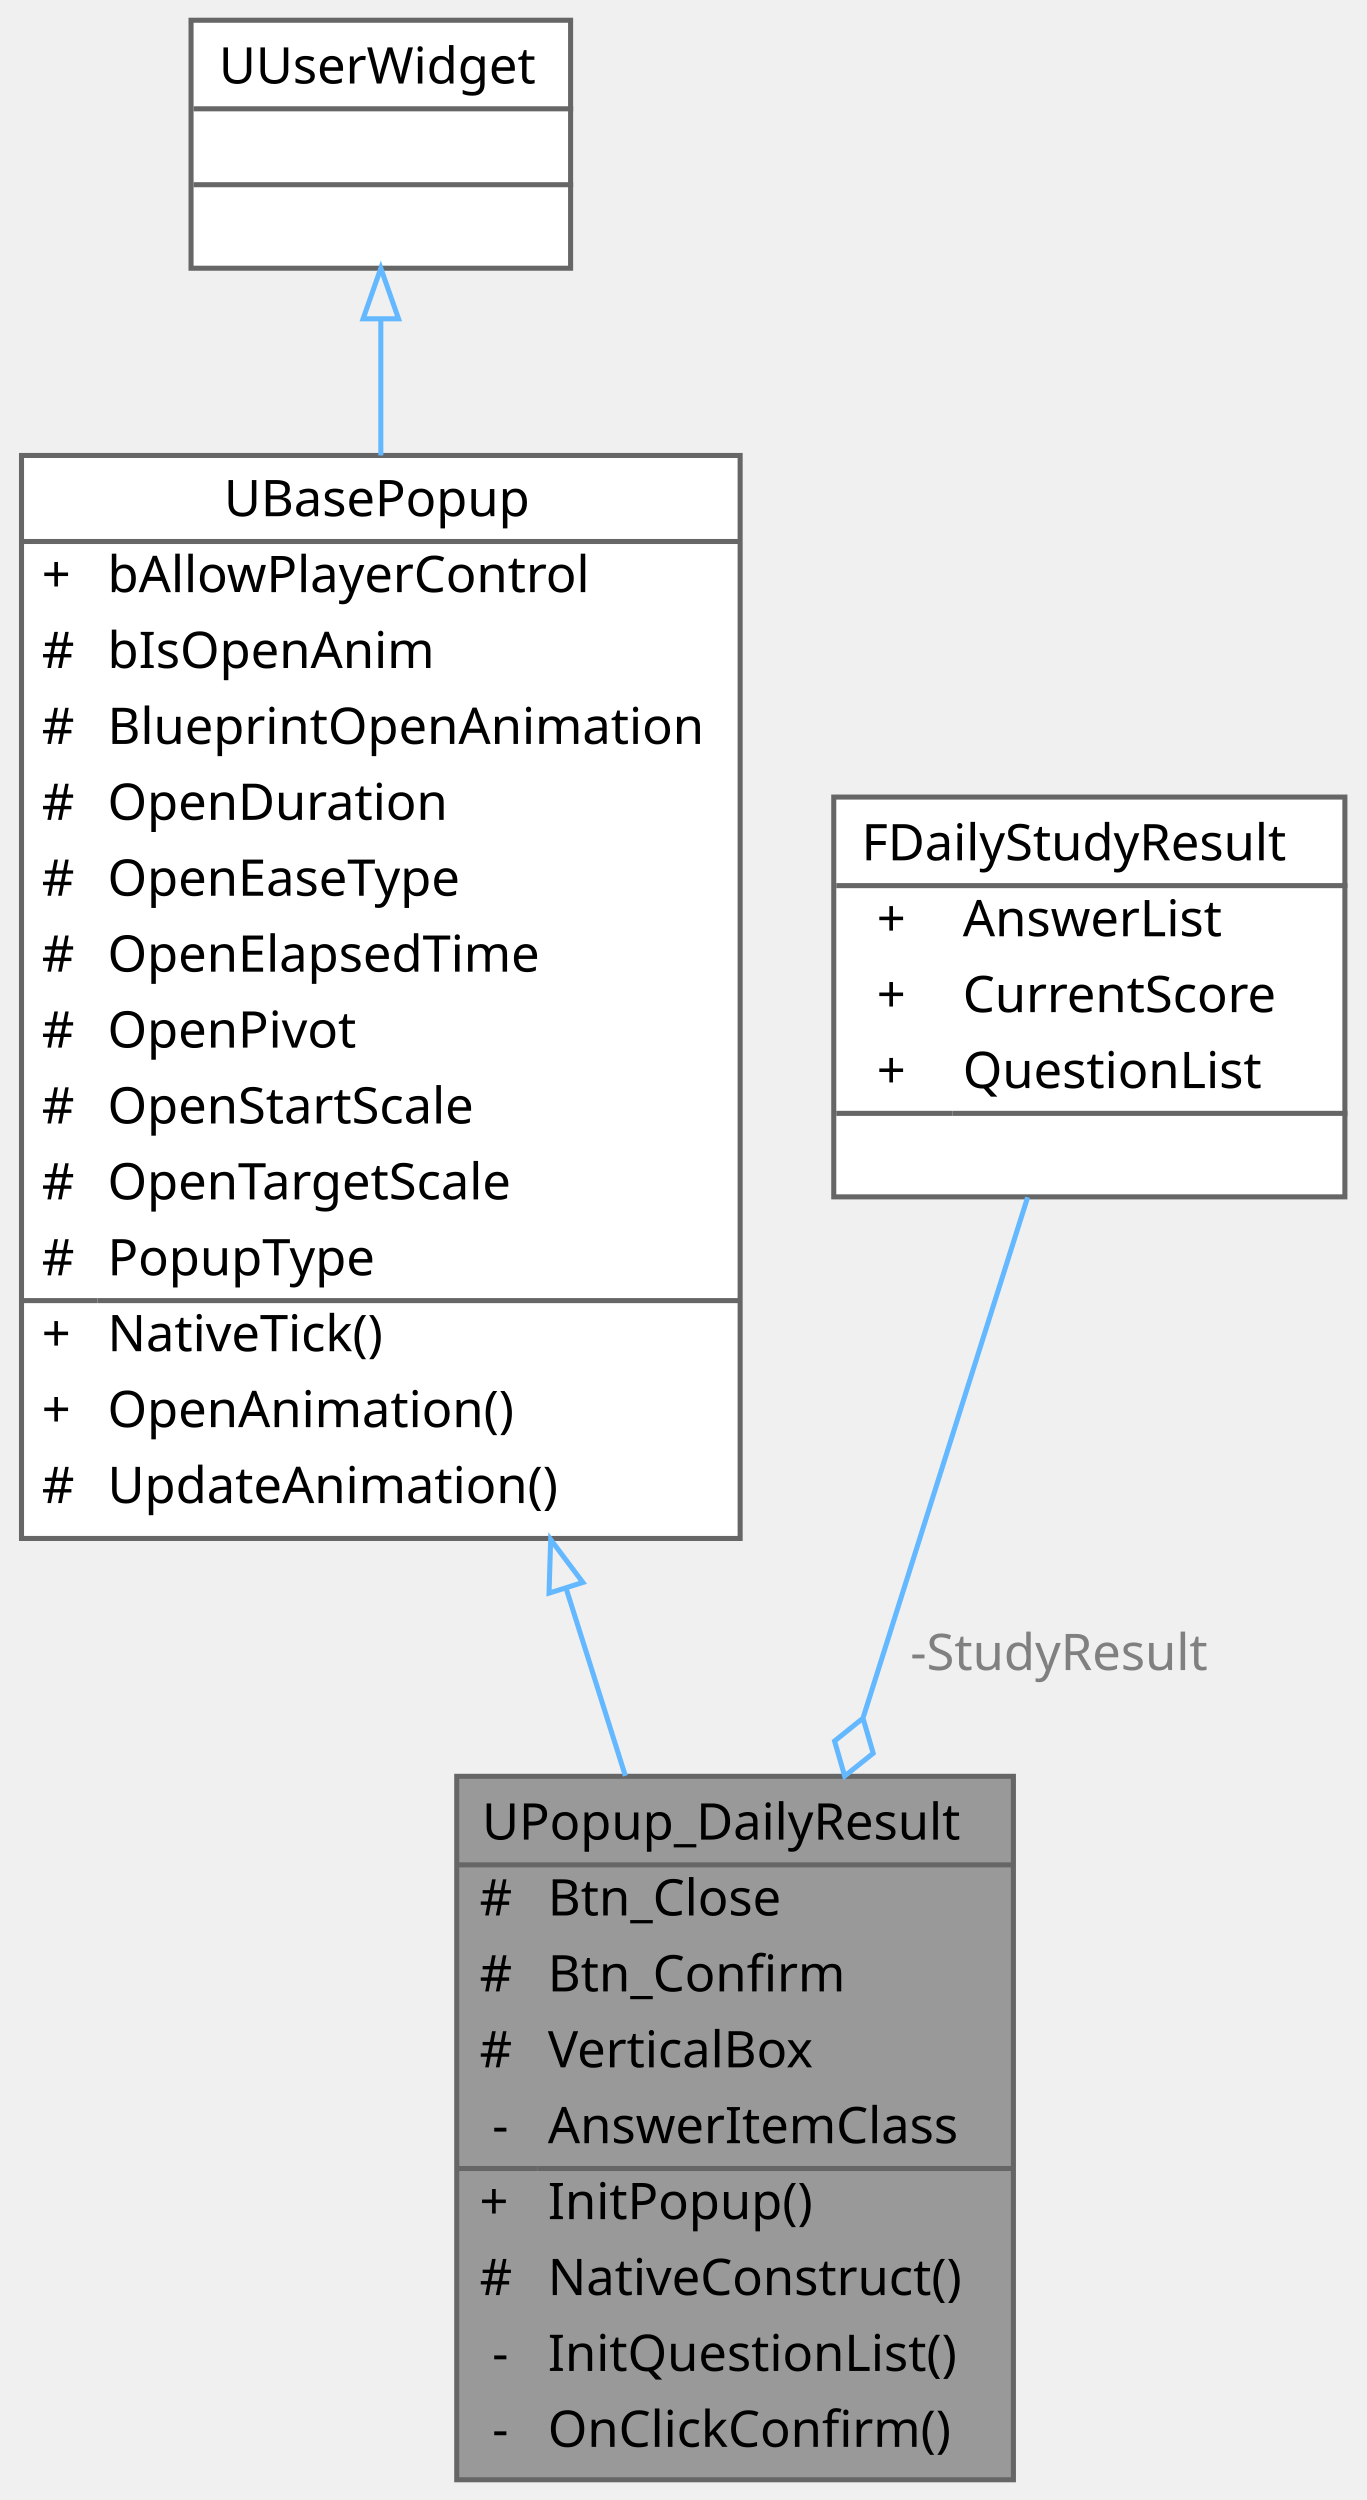
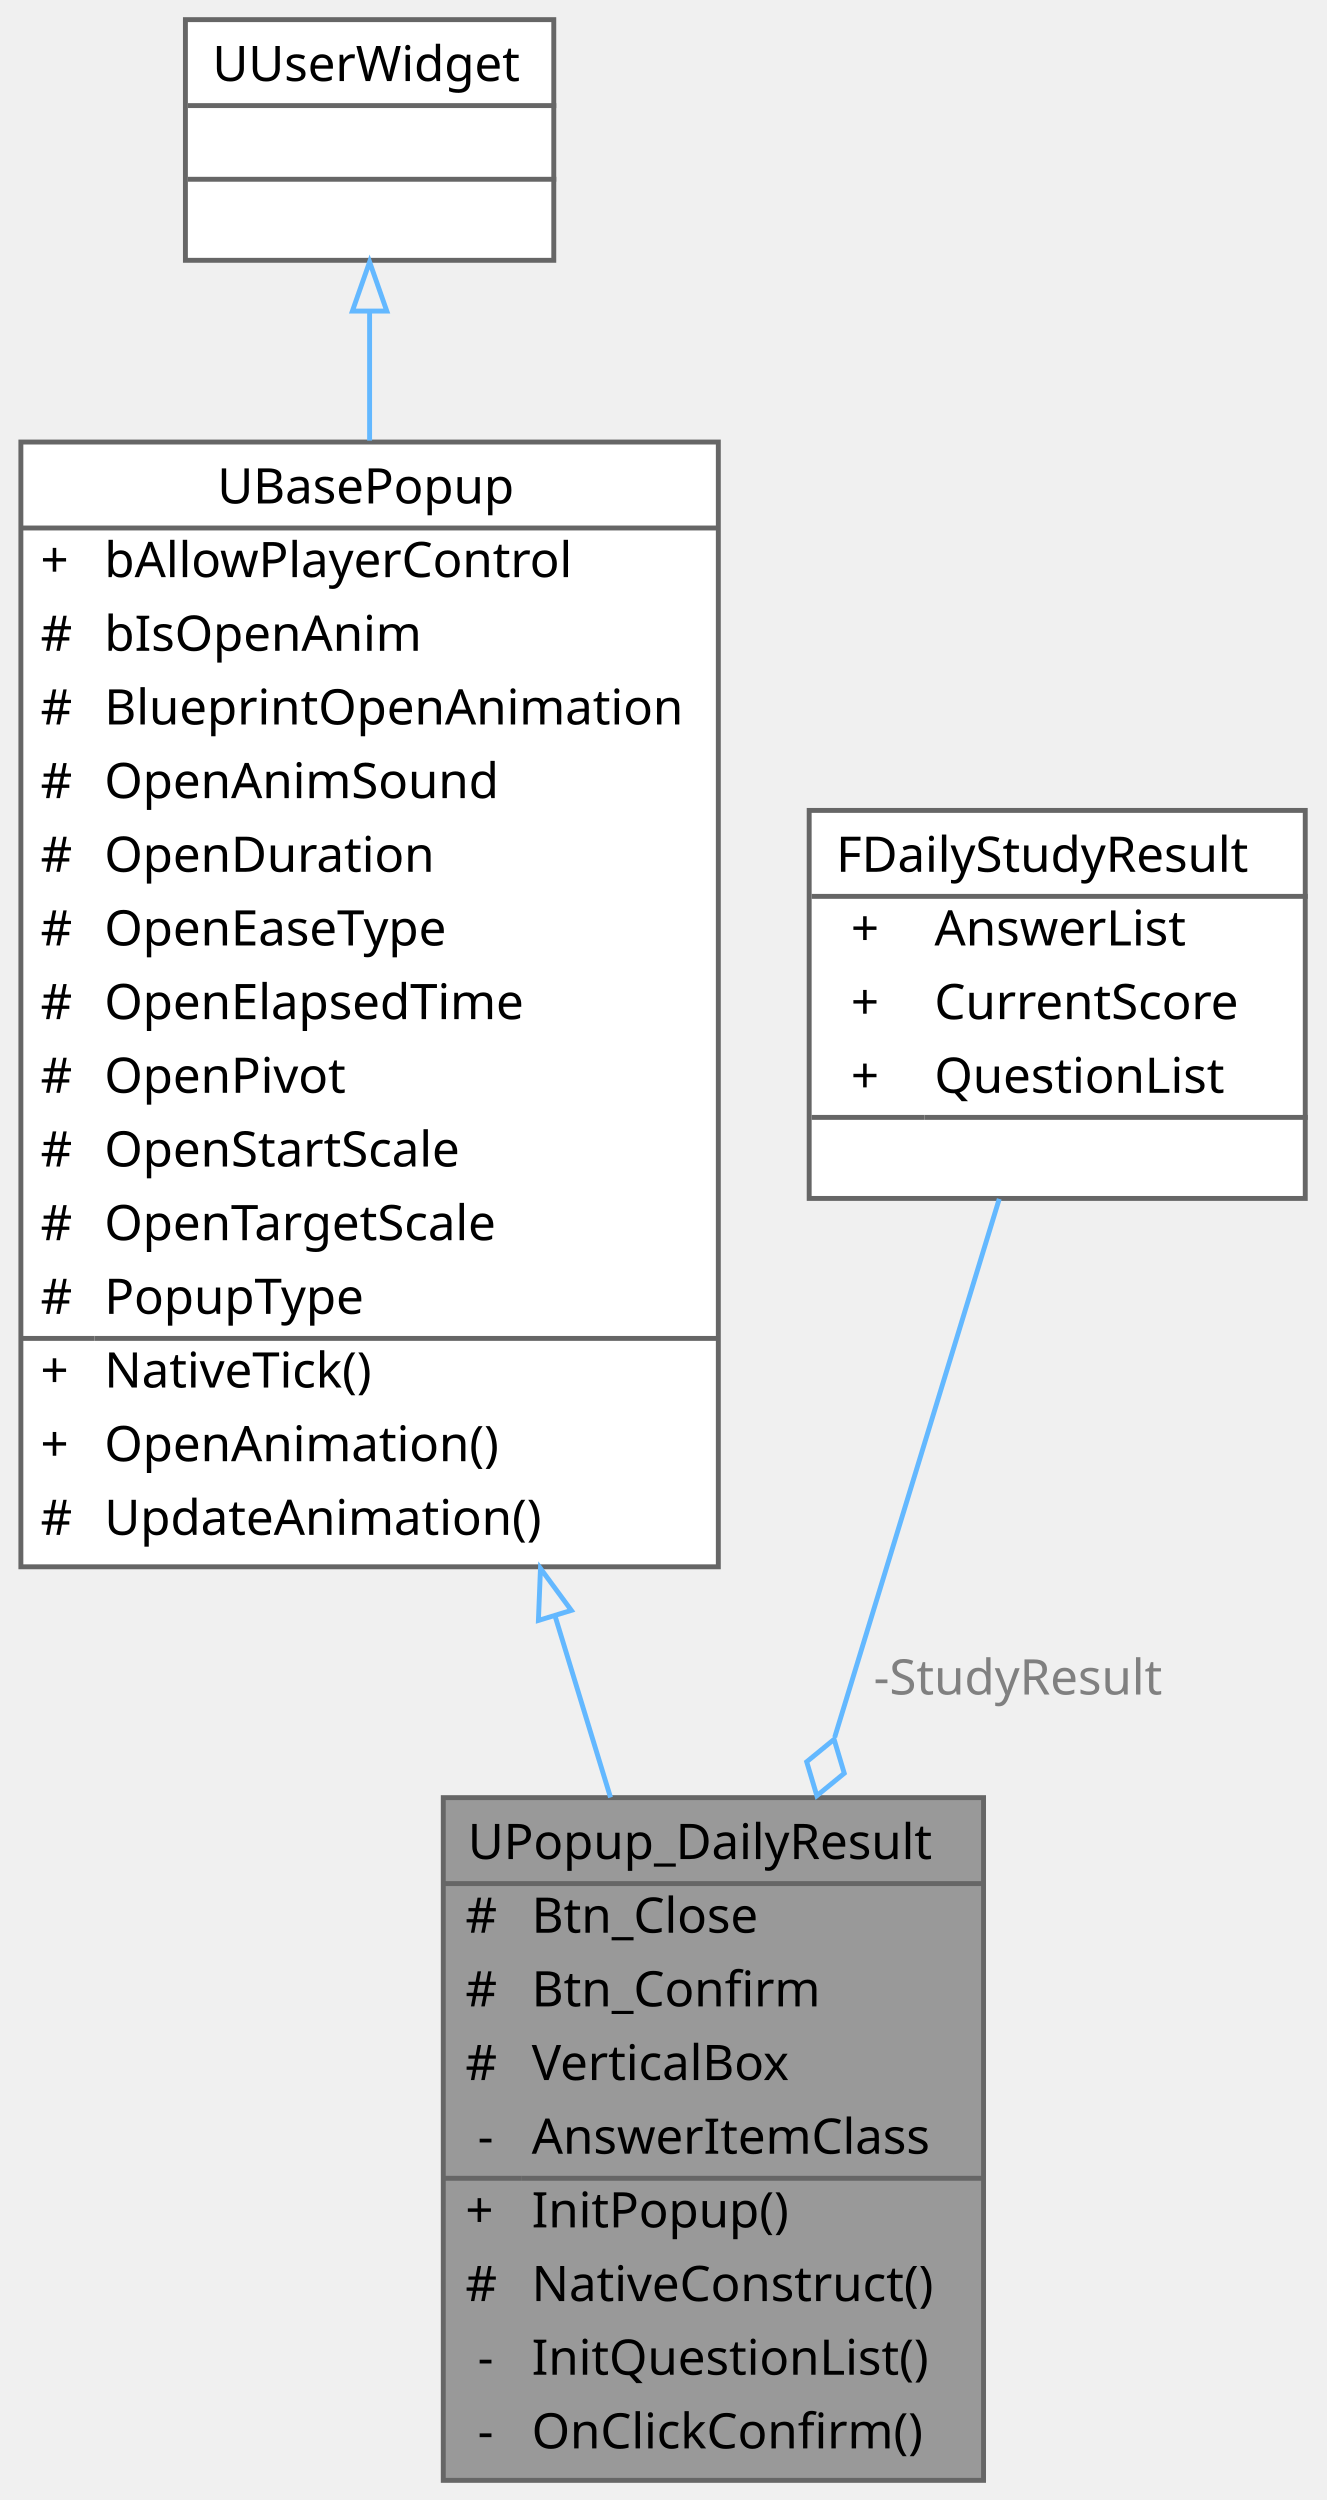
- <svg xmlns="http://www.w3.org/2000/svg" xmlns:xlink="http://www.w3.org/1999/xlink" width="270pt" height="494pt" viewBox="0.00 0.00 269.50 494.00">
-   <g id="graph0" class="graph" transform="scale(1 1) rotate(0) translate(4 490)">
+ <svg xmlns="http://www.w3.org/2000/svg" xmlns:xlink="http://www.w3.org/1999/xlink" width="270pt" height="509pt" viewBox="0.00 0.00 269.50 509.00">
+   <g id="graph0" class="graph" transform="scale(1 1) rotate(0) translate(4 505)">
    <g id="Node000001" class="node">
      <g id="a_Node000001">
        <a xlink:title="Daily Study 결과 팝업">
          <polygon fill="#999999" stroke="transparent" points="196,-139 86,-139 86,0 196,0 196,-139" />
          <text text-anchor="start" x="91" y="-126.5" font-family="Malgun Gothic" font-size="10.00">UPopup_DailyResult</text>
          <text text-anchor="start" x="90.5" y="-111.5" font-family="Malgun Gothic" font-size="10.00">#</text>
          <text text-anchor="start" x="104" y="-111.5" font-family="Malgun Gothic" font-size="10.00">Btn_Close</text>
          <text text-anchor="start" x="90.5" y="-96.5" font-family="Malgun Gothic" font-size="10.00">#</text>
          <text text-anchor="start" x="104" y="-96.5" font-family="Malgun Gothic" font-size="10.00">Btn_Confirm</text>
          <text text-anchor="start" x="90.5" y="-81.5" font-family="Malgun Gothic" font-size="10.00">#</text>
          <text text-anchor="start" x="104" y="-81.5" font-family="Malgun Gothic" font-size="10.00">VerticalBox</text>
          <text text-anchor="start" x="93" y="-66.5" font-family="Malgun Gothic" font-size="10.00">-</text>
          <text text-anchor="start" x="104" y="-66.5" font-family="Malgun Gothic" font-size="10.00">AnswerItemClass</text>
          <text text-anchor="start" x="90.5" y="-51.5" font-family="Malgun Gothic" font-size="10.00">+</text>
          <text text-anchor="start" x="104" y="-51.5" font-family="Malgun Gothic" font-size="10.00">InitPopup()</text>
          <text text-anchor="start" x="90.5" y="-36.5" font-family="Malgun Gothic" font-size="10.00">#</text>
          <text text-anchor="start" x="104" y="-36.5" font-family="Malgun Gothic" font-size="10.00">NativeConstruct()</text>
          <text text-anchor="start" x="93" y="-21.5" font-family="Malgun Gothic" font-size="10.00">-</text>
          <text text-anchor="start" x="104" y="-21.5" font-family="Malgun Gothic" font-size="10.00">InitQuestionList()</text>
          <text text-anchor="start" x="93" y="-6.5" font-family="Malgun Gothic" font-size="10.00">-</text>
          <text text-anchor="start" x="104" y="-6.5" font-family="Malgun Gothic" font-size="10.00">OnClickConfirm()</text>
          <polygon fill="#666666" stroke="#666666" points="86,-121.5 86,-121.5 196,-121.5 196,-121.5 86,-121.5" />
          <polygon fill="#666666" stroke="#666666" points="86,-61.5 86,-61.5 102,-61.5 102,-61.5 86,-61.5" />
          <polygon fill="#666666" stroke="#666666" points="102,-61.5 102,-61.5 196,-61.5 196,-61.5 102,-61.5" />
          <polygon fill="none" stroke="#666666" points="86,0 86,-139 196,-139 196,0 86,0" />
        </a>
      </g>
    </g>
    <g id="Node000002" class="node">
      <g id="a_Node000002">
        <a xlink:href="classUBasePopup.html" target="_top" xlink:title="모든 팝업의 기본 클래스">
-           <polygon fill="white" stroke="transparent" points="142,-400 0,-400 0,-186 142,-186 142,-400" />
-           <text text-anchor="start" x="40" y="-388" font-family="Malgun Gothic" font-size="10.00">UBasePopup</text>
-           <text text-anchor="start" x="4" y="-373" font-family="Malgun Gothic" font-size="10.00">+</text>
-           <text text-anchor="start" x="17" y="-373" font-family="Malgun Gothic" font-size="10.00">bAllowPlayerControl</text>
-           <text text-anchor="start" x="4" y="-358" font-family="Malgun Gothic" font-size="10.00">#</text>
-           <text text-anchor="start" x="17" y="-358" font-family="Malgun Gothic" font-size="10.00">bIsOpenAnim</text>
-           <text text-anchor="start" x="4" y="-343" font-family="Malgun Gothic" font-size="10.00">#</text>
-           <text text-anchor="start" x="17" y="-343" font-family="Malgun Gothic" font-size="10.00">BlueprintOpenAnimation</text>
-           <text text-anchor="start" x="4" y="-328" font-family="Malgun Gothic" font-size="10.00">#</text>
-           <text text-anchor="start" x="17" y="-328" font-family="Malgun Gothic" font-size="10.00">OpenDuration</text>
-           <text text-anchor="start" x="4" y="-313" font-family="Malgun Gothic" font-size="10.00">#</text>
-           <text text-anchor="start" x="17" y="-313" font-family="Malgun Gothic" font-size="10.00">OpenEaseType</text>
-           <text text-anchor="start" x="4" y="-298" font-family="Malgun Gothic" font-size="10.00">#</text>
-           <text text-anchor="start" x="17" y="-298" font-family="Malgun Gothic" font-size="10.00">OpenElapsedTime</text>
-           <text text-anchor="start" x="4" y="-283" font-family="Malgun Gothic" font-size="10.00">#</text>
-           <text text-anchor="start" x="17" y="-283" font-family="Malgun Gothic" font-size="10.00">OpenPivot</text>
-           <text text-anchor="start" x="4" y="-268" font-family="Malgun Gothic" font-size="10.00">#</text>
-           <text text-anchor="start" x="17" y="-268" font-family="Malgun Gothic" font-size="10.00">OpenStartScale</text>
-           <text text-anchor="start" x="4" y="-253" font-family="Malgun Gothic" font-size="10.00">#</text>
-           <text text-anchor="start" x="17" y="-253" font-family="Malgun Gothic" font-size="10.00">OpenTargetScale</text>
-           <text text-anchor="start" x="4" y="-238" font-family="Malgun Gothic" font-size="10.00">#</text>
-           <text text-anchor="start" x="17" y="-238" font-family="Malgun Gothic" font-size="10.00">PopupType</text>
-           <text text-anchor="start" x="4" y="-223" font-family="Malgun Gothic" font-size="10.00">+</text>
-           <text text-anchor="start" x="17" y="-223" font-family="Malgun Gothic" font-size="10.00">NativeTick()</text>
-           <text text-anchor="start" x="4" y="-208" font-family="Malgun Gothic" font-size="10.00">+</text>
-           <text text-anchor="start" x="17" y="-208" font-family="Malgun Gothic" font-size="10.00">OpenAnimation()</text>
-           <text text-anchor="start" x="4" y="-193" font-family="Malgun Gothic" font-size="10.00">#</text>
-           <text text-anchor="start" x="17" y="-193" font-family="Malgun Gothic" font-size="10.00">UpdateAnimation()</text>
-           <polygon fill="#666666" stroke="#666666" points="0,-383 0,-383 142,-383 142,-383 0,-383" />
-           <polygon fill="#666666" stroke="#666666" points="0,-233 0,-233 15,-233 15,-233 0,-233" />
-           <polygon fill="#666666" stroke="#666666" points="15,-233 15,-233 142,-233 142,-233 15,-233" />
-           <polygon fill="none" stroke="#666666" points="0,-186 0,-400 142,-400 142,-186 0,-186" />
+           <polygon fill="white" stroke="transparent" points="142,-415 0,-415 0,-186 142,-186 142,-415" />
+           <text text-anchor="start" x="40" y="-402.5" font-family="Malgun Gothic" font-size="10.00">UBasePopup</text>
+           <text text-anchor="start" x="4" y="-387.5" font-family="Malgun Gothic" font-size="10.00">+</text>
+           <text text-anchor="start" x="17" y="-387.5" font-family="Malgun Gothic" font-size="10.00">bAllowPlayerControl</text>
+           <text text-anchor="start" x="4" y="-372.5" font-family="Malgun Gothic" font-size="10.00">#</text>
+           <text text-anchor="start" x="17" y="-372.5" font-family="Malgun Gothic" font-size="10.00">bIsOpenAnim</text>
+           <text text-anchor="start" x="4" y="-357.5" font-family="Malgun Gothic" font-size="10.00">#</text>
+           <text text-anchor="start" x="17" y="-357.5" font-family="Malgun Gothic" font-size="10.00">BlueprintOpenAnimation</text>
+           <text text-anchor="start" x="4" y="-342.5" font-family="Malgun Gothic" font-size="10.00">#</text>
+           <text text-anchor="start" x="17" y="-342.5" font-family="Malgun Gothic" font-size="10.00">OpenAnimSound</text>
+           <text text-anchor="start" x="4" y="-327.5" font-family="Malgun Gothic" font-size="10.00">#</text>
+           <text text-anchor="start" x="17" y="-327.5" font-family="Malgun Gothic" font-size="10.00">OpenDuration</text>
+           <text text-anchor="start" x="4" y="-312.5" font-family="Malgun Gothic" font-size="10.00">#</text>
+           <text text-anchor="start" x="17" y="-312.5" font-family="Malgun Gothic" font-size="10.00">OpenEaseType</text>
+           <text text-anchor="start" x="4" y="-297.5" font-family="Malgun Gothic" font-size="10.00">#</text>
+           <text text-anchor="start" x="17" y="-297.5" font-family="Malgun Gothic" font-size="10.00">OpenElapsedTime</text>
+           <text text-anchor="start" x="4" y="-282.5" font-family="Malgun Gothic" font-size="10.00">#</text>
+           <text text-anchor="start" x="17" y="-282.5" font-family="Malgun Gothic" font-size="10.00">OpenPivot</text>
+           <text text-anchor="start" x="4" y="-267.5" font-family="Malgun Gothic" font-size="10.00">#</text>
+           <text text-anchor="start" x="17" y="-267.5" font-family="Malgun Gothic" font-size="10.00">OpenStartScale</text>
+           <text text-anchor="start" x="4" y="-252.5" font-family="Malgun Gothic" font-size="10.00">#</text>
+           <text text-anchor="start" x="17" y="-252.5" font-family="Malgun Gothic" font-size="10.00">OpenTargetScale</text>
+           <text text-anchor="start" x="4" y="-237.5" font-family="Malgun Gothic" font-size="10.00">#</text>
+           <text text-anchor="start" x="17" y="-237.5" font-family="Malgun Gothic" font-size="10.00">PopupType</text>
+           <text text-anchor="start" x="4" y="-222.5" font-family="Malgun Gothic" font-size="10.00">+</text>
+           <text text-anchor="start" x="17" y="-222.5" font-family="Malgun Gothic" font-size="10.00">NativeTick()</text>
+           <text text-anchor="start" x="4" y="-207.5" font-family="Malgun Gothic" font-size="10.00">+</text>
+           <text text-anchor="start" x="17" y="-207.5" font-family="Malgun Gothic" font-size="10.00">OpenAnimation()</text>
+           <text text-anchor="start" x="4" y="-192.5" font-family="Malgun Gothic" font-size="10.00">#</text>
+           <text text-anchor="start" x="17" y="-192.5" font-family="Malgun Gothic" font-size="10.00">UpdateAnimation()</text>
+           <polygon fill="#666666" stroke="#666666" points="0,-397.5 0,-397.5 142,-397.5 142,-397.5 0,-397.5" />
+           <polygon fill="#666666" stroke="#666666" points="0,-232.5 0,-232.5 15,-232.5 15,-232.5 0,-232.5" />
+           <polygon fill="#666666" stroke="#666666" points="15,-232.5 15,-232.5 142,-232.5 142,-232.5 15,-232.5" />
+           <polygon fill="none" stroke="#666666" points="0,-186 0,-415 142,-415 142,-186 0,-186" />
        </a>
      </g>
    </g>
    <g id="edge1_Node000001_Node000002" class="edge">
      <g id="a_edge1_Node000001_Node000002">
        <a xlink:title=" ">
-           <path fill="none" stroke="#63b8ff" d="M107.62,-176.11C111.62,-163.46 115.59,-150.9 119.32,-139.09" />
-           <polygon fill="none" stroke="#63b8ff" points="104.24,-175.2 104.56,-185.79 110.92,-177.31 104.24,-175.2" />
+           <path fill="none" stroke="#63b8ff" d="M108.76,-175.97C112.63,-163.3 116.46,-150.78 120.05,-139.04" />
+           <polygon fill="none" stroke="#63b8ff" points="105.37,-175.08 105.79,-185.67 112.07,-177.13 105.37,-175.08" />
        </a>
      </g>
    </g>
    <g id="Node000003" class="node">
      <g id="a_Node000003">
        <a xlink:title=" ">
-           <polygon fill="white" stroke="transparent" points="108.5,-486 33.5,-486 33.5,-437 108.5,-437 108.5,-486" />
-           <text text-anchor="start" x="39" y="-473.5" font-family="Malgun Gothic" font-size="10.00">UUserWidget</text>
+           <polygon fill="white" stroke="transparent" points="108.5,-501 33.5,-501 33.5,-452 108.5,-452 108.5,-501" />
+           <text text-anchor="start" x="39" y="-488.5" font-family="Malgun Gothic" font-size="10.00">UUserWidget</text>
+           <text text-anchor="start" x="69.5" y="-473.5" font-family="Malgun Gothic" font-size="10.00"> </text>
          <text text-anchor="start" x="69.5" y="-458.5" font-family="Malgun Gothic" font-size="10.00"> </text>
-           <text text-anchor="start" x="69.5" y="-443.5" font-family="Malgun Gothic" font-size="10.00"> </text>
+           <polygon fill="#666666" stroke="#666666" points="34,-483.5 34,-483.5 109,-483.5 109,-483.5 34,-483.5" />
          <polygon fill="#666666" stroke="#666666" points="34,-468.5 34,-468.5 109,-468.5 109,-468.5 34,-468.5" />
-           <polygon fill="#666666" stroke="#666666" points="34,-453.5 34,-453.5 109,-453.5 109,-453.5 34,-453.5" />
-           <polygon fill="none" stroke="#666666" points="33.5,-437 33.5,-486 108.5,-486 108.5,-437 33.5,-437" />
+           <polygon fill="none" stroke="#666666" points="33.5,-452 33.5,-501 108.5,-501 108.5,-452 33.5,-452" />
        </a>
      </g>
    </g>
    <g id="edge2_Node000002_Node000003" class="edge">
      <g id="a_edge2_Node000002_Node000003">
        <a xlink:title=" ">
-           <path fill="none" stroke="#63b8ff" d="M71,-426.9C71,-418.75 71,-409.59 71,-400" />
-           <polygon fill="none" stroke="#63b8ff" points="67.5,-427 71,-437 74.5,-427 67.5,-427" />
+           <path fill="none" stroke="#63b8ff" d="M71,-441.48C71,-433.54 71,-424.64 71,-415.29" />
+           <polygon fill="none" stroke="#63b8ff" points="67.5,-441.67 71,-451.67 74.5,-441.67 67.5,-441.67" />
        </a>
      </g>
    </g>
    <g id="Node000004" class="node">
      <g id="a_Node000004">
        <a xlink:href="structFDailyStudyResult.html" target="_top" xlink:title=" ">
-           <polygon fill="white" stroke="transparent" points="261.5,-332.5 160.5,-332.5 160.5,-253.5 261.5,-253.5 261.5,-332.5" />
-           <text text-anchor="start" x="166" y="-320" font-family="Malgun Gothic" font-size="10.00">FDailyStudyResult</text>
-           <text text-anchor="start" x="169" y="-305" font-family="Malgun Gothic" font-size="10.00">+</text>
-           <text text-anchor="start" x="186" y="-305" font-family="Malgun Gothic" font-size="10.00">AnswerList</text>
-           <text text-anchor="start" x="169" y="-290" font-family="Malgun Gothic" font-size="10.00">+</text>
-           <text text-anchor="start" x="186" y="-290" font-family="Malgun Gothic" font-size="10.00">CurrentScore</text>
-           <text text-anchor="start" x="169" y="-275" font-family="Malgun Gothic" font-size="10.00">+</text>
-           <text text-anchor="start" x="186" y="-275" font-family="Malgun Gothic" font-size="10.00">QuestionList</text>
-           <text text-anchor="start" x="209.5" y="-260" font-family="Malgun Gothic" font-size="10.00"> </text>
-           <polygon fill="#666666" stroke="#666666" points="161,-315 161,-315 262,-315 262,-315 161,-315" />
-           <polygon fill="#666666" stroke="#666666" points="161,-270 161,-270 184,-270 184,-270 161,-270" />
-           <polygon fill="#666666" stroke="#666666" points="184,-270 184,-270 262,-270 262,-270 184,-270" />
-           <polygon fill="none" stroke="#666666" points="160.5,-253.5 160.5,-332.5 261.5,-332.5 261.5,-253.5 160.5,-253.5" />
+           <polygon fill="white" stroke="transparent" points="261.5,-340 160.5,-340 160.5,-261 261.5,-261 261.5,-340" />
+           <text text-anchor="start" x="166" y="-327.5" font-family="Malgun Gothic" font-size="10.00">FDailyStudyResult</text>
+           <text text-anchor="start" x="169" y="-312.5" font-family="Malgun Gothic" font-size="10.00">+</text>
+           <text text-anchor="start" x="186" y="-312.5" font-family="Malgun Gothic" font-size="10.00">AnswerList</text>
+           <text text-anchor="start" x="169" y="-297.5" font-family="Malgun Gothic" font-size="10.00">+</text>
+           <text text-anchor="start" x="186" y="-297.5" font-family="Malgun Gothic" font-size="10.00">CurrentScore</text>
+           <text text-anchor="start" x="169" y="-282.5" font-family="Malgun Gothic" font-size="10.00">+</text>
+           <text text-anchor="start" x="186" y="-282.5" font-family="Malgun Gothic" font-size="10.00">QuestionList</text>
+           <text text-anchor="start" x="209.5" y="-267.5" font-family="Malgun Gothic" font-size="10.00"> </text>
+           <polygon fill="#666666" stroke="#666666" points="161,-322.5 161,-322.5 262,-322.5 262,-322.5 161,-322.5" />
+           <polygon fill="#666666" stroke="#666666" points="161,-277.5 161,-277.5 184,-277.5 184,-277.5 161,-277.5" />
+           <polygon fill="#666666" stroke="#666666" points="184,-277.5 184,-277.5 262,-277.5 262,-277.5 184,-277.5" />
+           <polygon fill="none" stroke="#666666" points="160.5,-261 160.5,-340 261.5,-340 261.5,-261 160.5,-261" />
        </a>
      </g>
    </g>
    <g id="edge3_Node000001_Node000004" class="edge">
      <g id="a_edge3_Node000001_Node000004">
        <a xlink:title=" ">
-           <path fill="none" stroke="#63b8ff" d="M198.81,-253.42C189.87,-225.13 177.41,-185.72 166.35,-150.73" />
-           <polygon fill="none" stroke="#63b8ff" points="166.28,-150.49 160.66,-145.97 162.66,-139.05 168.29,-143.56 166.28,-150.49" />
+           <path fill="none" stroke="#63b8ff" d="M199.2,-260.91C190.06,-231.01 177.08,-188.53 165.69,-151.28" />
+           <polygon fill="none" stroke="#63b8ff" points="165.57,-150.87 159.99,-146.3 162.06,-139.39 167.64,-143.96 165.57,-150.87" />
        </a>
      </g>
-       <text text-anchor="middle" x="205" y="-160" font-family="Malgun Gothic" font-size="10.00" fill="grey"> -StudyResult</text>
+       <text text-anchor="middle" x="203" y="-160" font-family="Malgun Gothic" font-size="10.00" fill="grey"> -StudyResult</text>
    </g>
  </g>
</svg>
